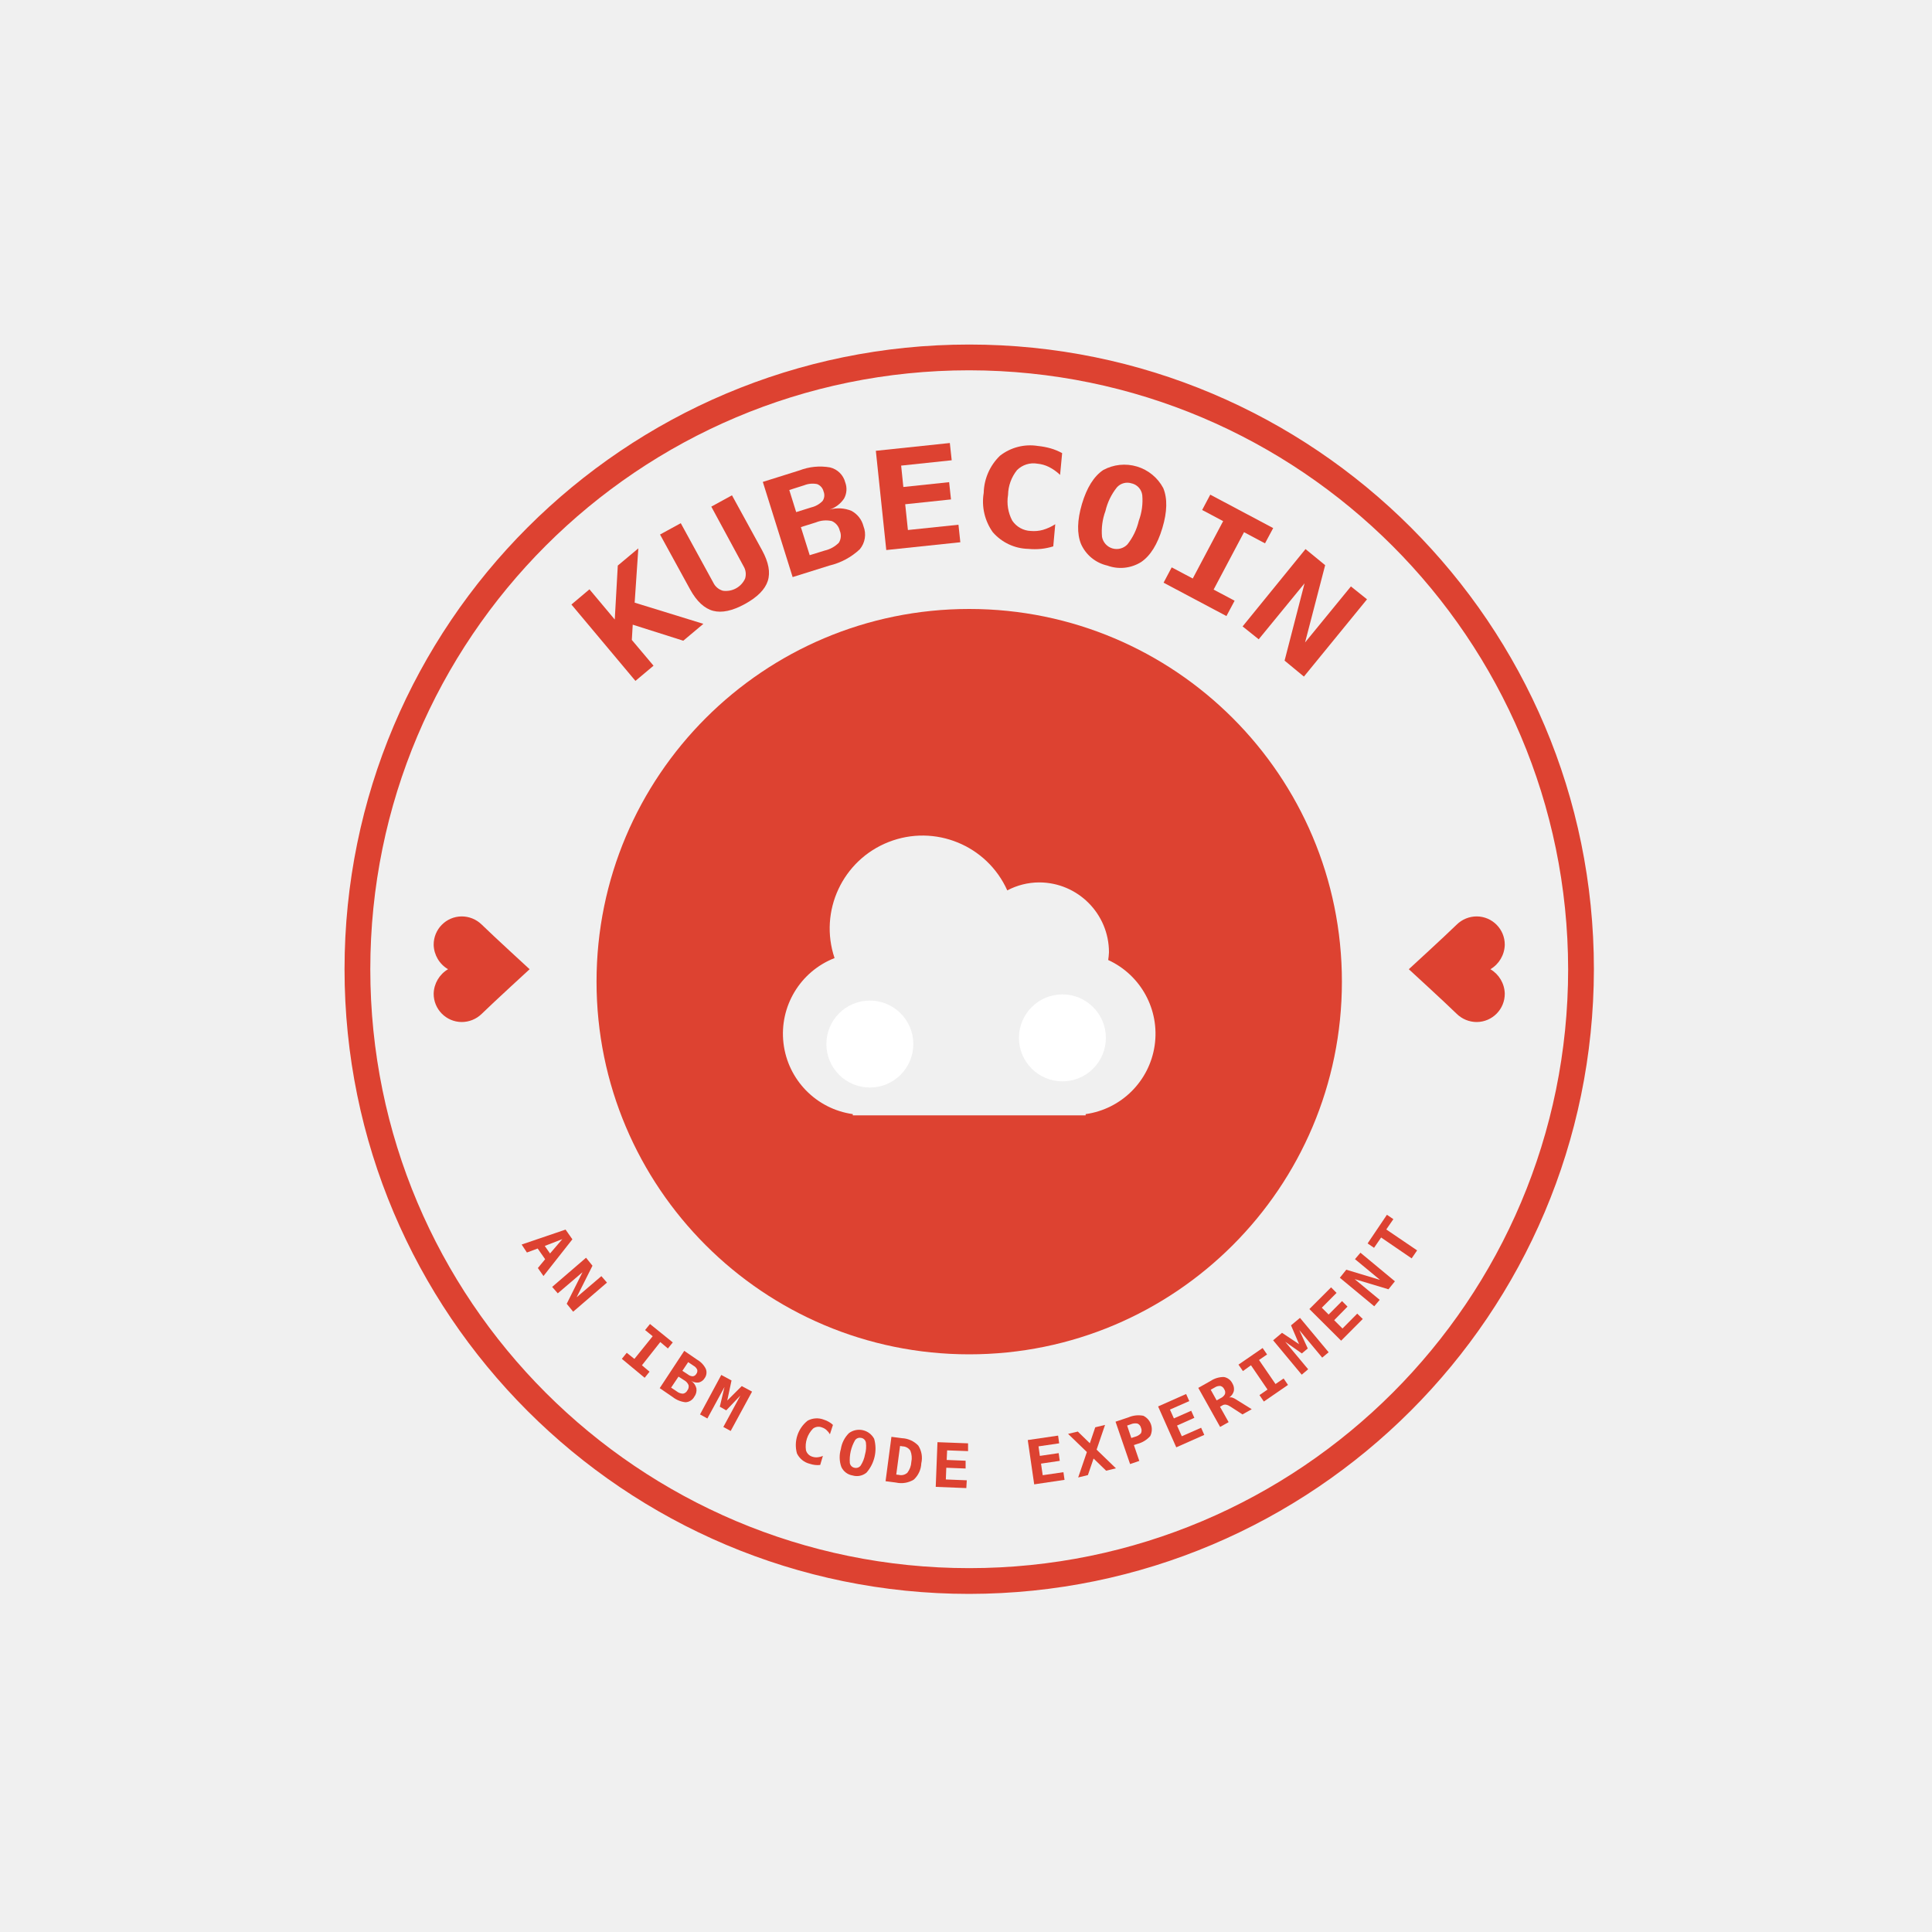
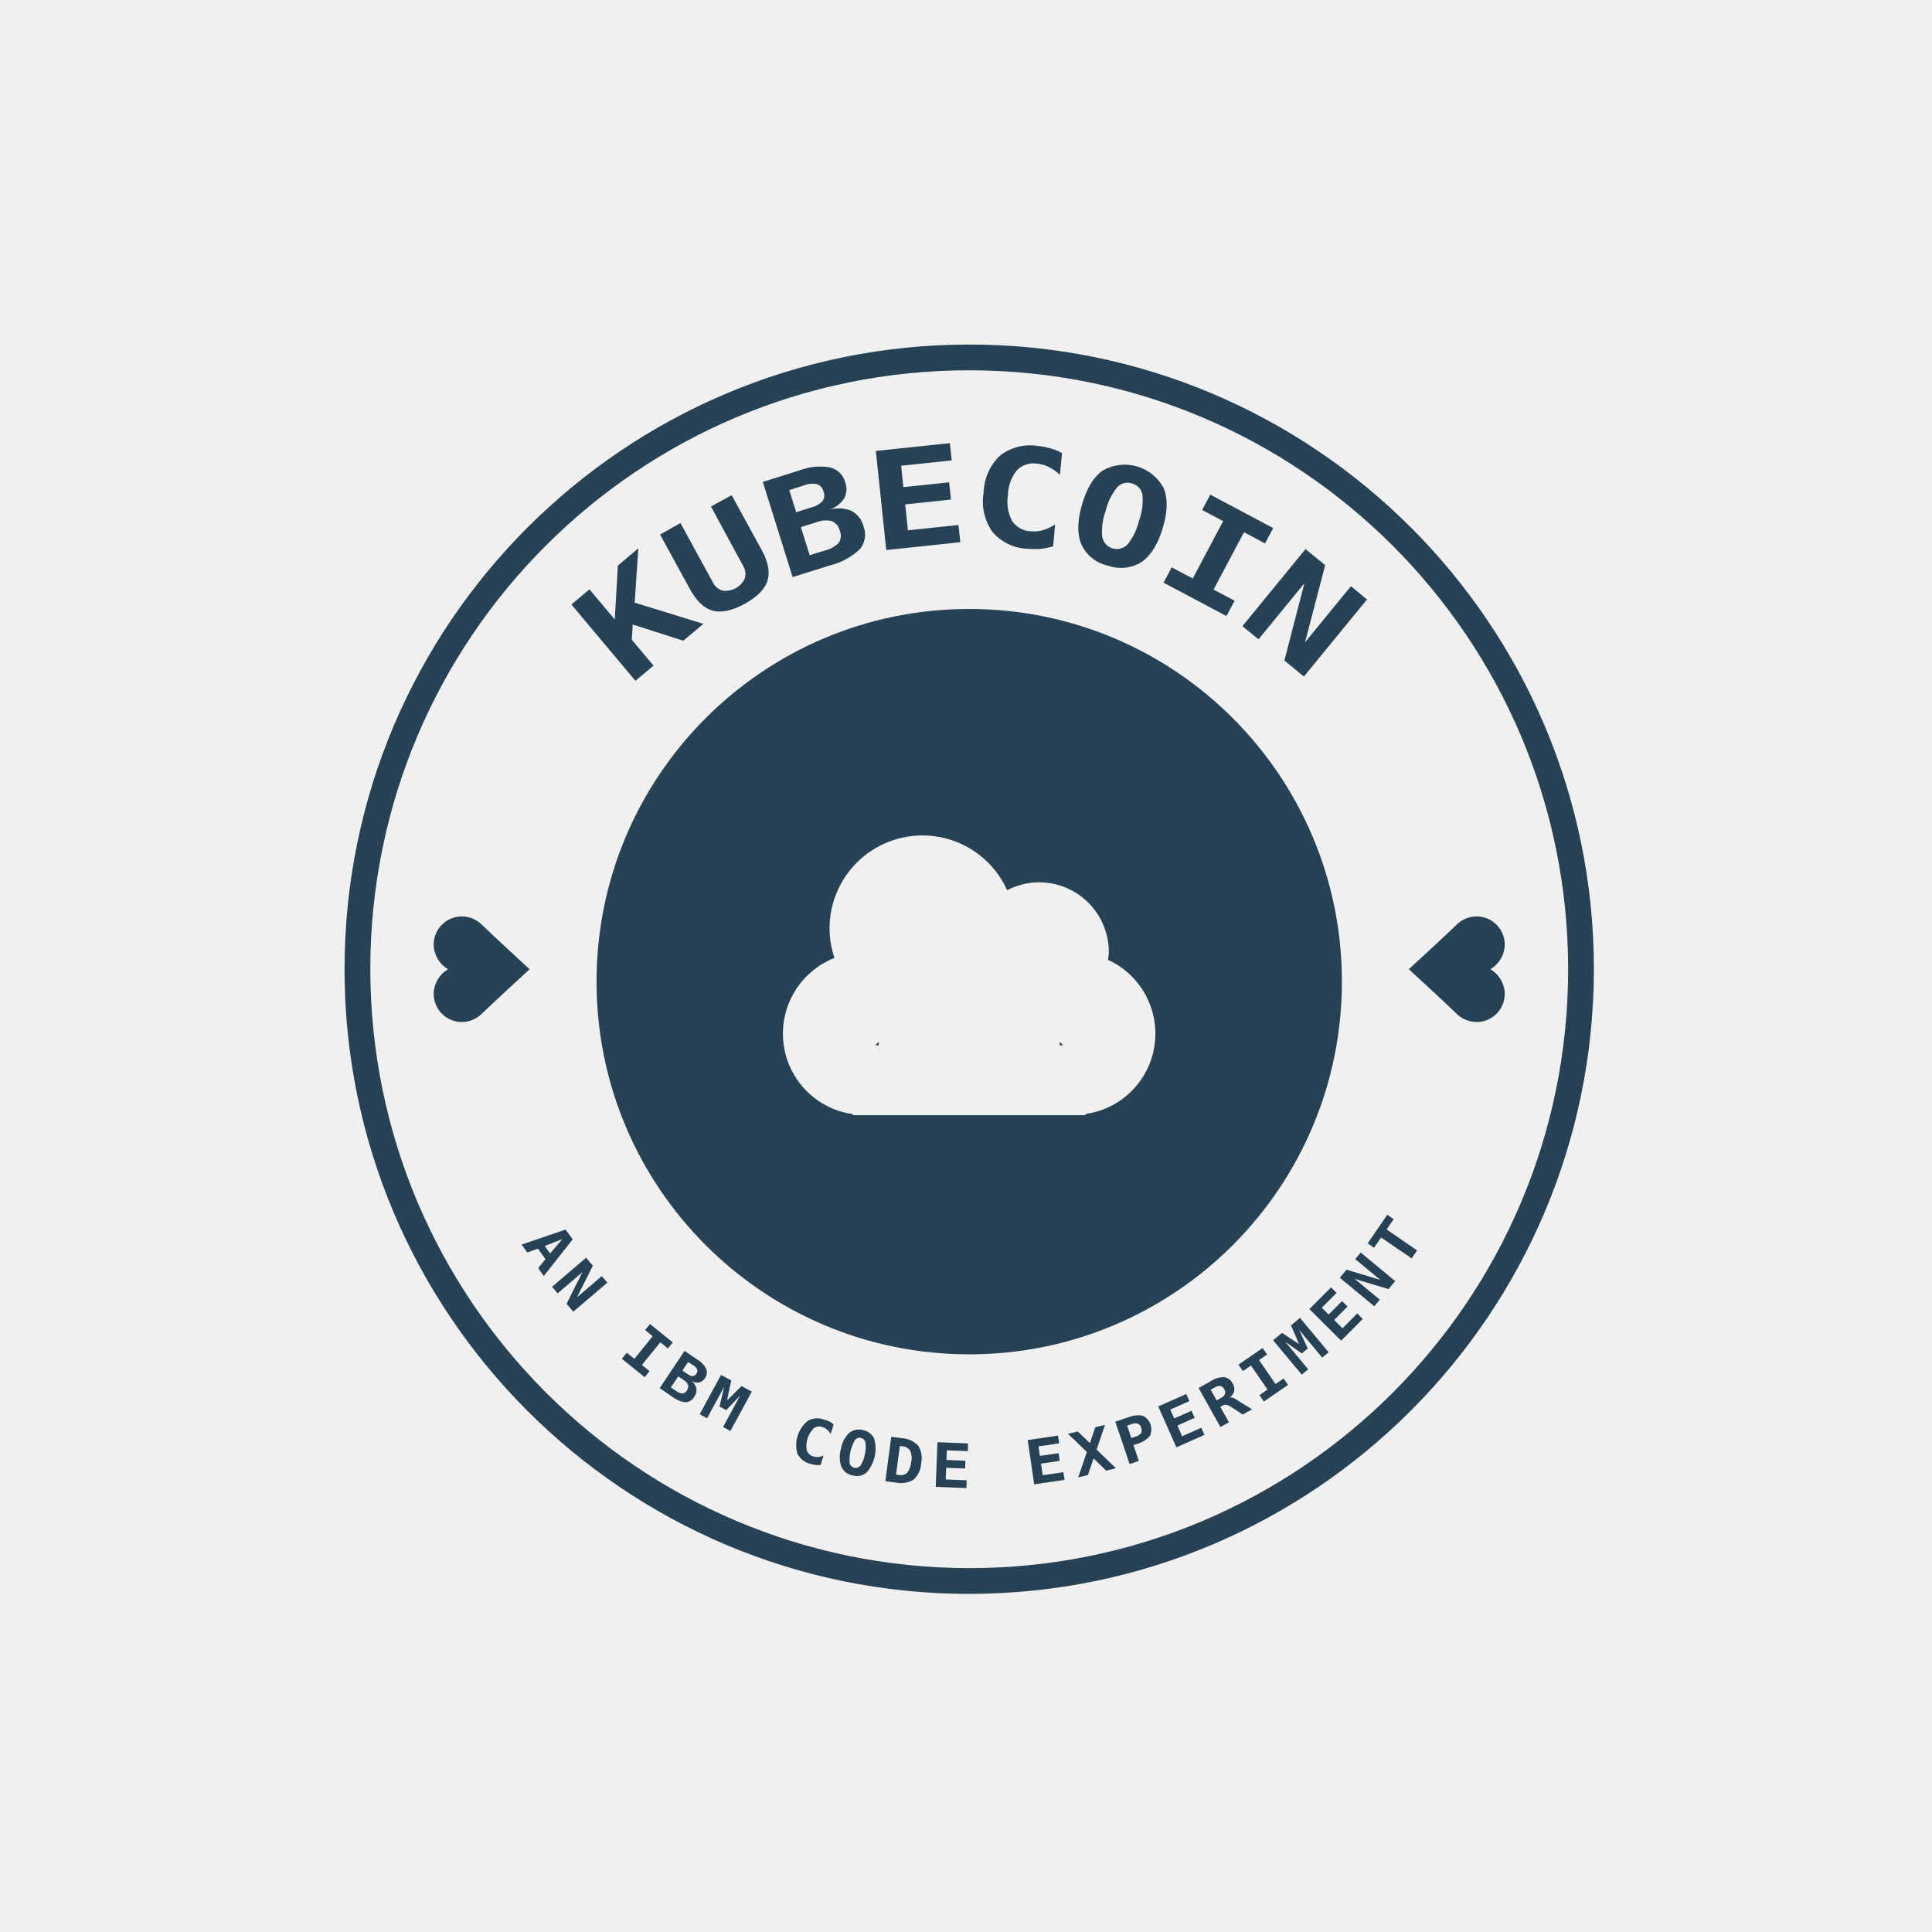
<svg xmlns="http://www.w3.org/2000/svg" id="Layer_1" data-name="Layer 1" viewBox="0 0 300 300">
  <defs>
-     <style>.cls-1{fill:#dd4231;}.cls-2{fill:#fff;}</style>
+     <style>.cls-1{fill:#274255;}</style>
  </defs>
-   <path class="cls-1" d="M87.82,190.93l1.06,1.51-4.49,5.7-.87-1.24,1.13-1.37-1.16-1.66-1.67.62L81,193.25Zm-.5,1.48-2.73,1.06.82,1.17Z" />
-   <path class="cls-1" d="M91,195.3l1,1.24-2.46,4.9,3.84-3.28.87,1L89,203.68l-1-1.23,2.45-4.9-3.84,3.28-.87-1Z" />
-   <path class="cls-1" d="M100.17,206.53l.76-.94,3.54,2.86-.76.94-1.18-1L99.68,212l1.18,1-.76.94L96.56,211l.76-.94,1.19.95,2.84-3.52Z" />
-   <path class="cls-1" d="M106.25,209.76l2,1.37a3.36,3.36,0,0,1,1.35,1.43,1.5,1.5,0,0,1-.19,1.45,1.43,1.43,0,0,1-.9.66,1.71,1.71,0,0,1-1.17-.25,2,2,0,0,1,.8,1.18,1.74,1.74,0,0,1-.34,1.3,1.62,1.62,0,0,1-1.36.84,3.92,3.92,0,0,1-2-.82l-2-1.37Zm-.89,4-1.15,1.71.84.56a1.67,1.67,0,0,0,1,.38.91.91,0,0,0,.67-.49,1,1,0,0,0,.2-.84,1.53,1.53,0,0,0-.69-.76Zm1.5-2.25-.9,1.35.84.55a1.28,1.28,0,0,0,.78.3.71.71,0,0,0,.54-.37.74.74,0,0,0,.14-.66,1.27,1.27,0,0,0-.57-.61Z" />
-   <path class="cls-1" d="M112,213.5l1.59.86-.66,3.11,2.25-2.24,1.6.86-3.32,6.11-1.14-.62,2.65-4.89L112.77,219l-1-.57.73-3.06-2.66,4.89-1.14-.63Z" />
-   <path class="cls-1" d="M127.36,227.48a3.57,3.57,0,0,1-.8,0,4.08,4.08,0,0,1-.81-.18,3,3,0,0,1-2-1.61,4.84,4.84,0,0,1,1.66-5.09,3,3,0,0,1,2.53-.15,3.59,3.59,0,0,1,.77.34,2.72,2.72,0,0,1,.63.47l-.47,1.45a2.91,2.91,0,0,0-.57-.69,1.92,1.92,0,0,0-.67-.37,1.4,1.4,0,0,0-1.38.18,3.93,3.93,0,0,0-1.1,3.37,1.45,1.45,0,0,0,1,1,2,2,0,0,0,.76.09,2.78,2.78,0,0,0,.87-.22Z" />
-   <path class="cls-1" d="M130.57,225a4.4,4.4,0,0,1,1.26-2.47,2.65,2.65,0,0,1,3.91.89,5.66,5.66,0,0,1-1.19,5.25,2.35,2.35,0,0,1-2.16.44,2.32,2.32,0,0,1-1.75-1.33A4.48,4.48,0,0,1,130.57,225Zm3.14-1.72a.89.89,0,0,0-.94.36,6.19,6.19,0,0,0-.81,3.53.9.9,0,0,0,.7.74.92.92,0,0,0,1-.36,4.72,4.72,0,0,0,.66-1.7,4.63,4.63,0,0,0,.14-1.83A.89.89,0,0,0,133.71,223.27Z" />
-   <path class="cls-1" d="M138.42,223.11l1.61.21a3.74,3.74,0,0,1,2.57,1.16,3.59,3.59,0,0,1,.46,2.74,3.65,3.65,0,0,1-1.16,2.53,3.74,3.74,0,0,1-2.78.46l-1.61-.21Zm1.34,1.42-.59,4.44.41.05a1.44,1.44,0,0,0,1.32-.34,3,3,0,0,0,.61-1.67,3,3,0,0,0-.15-1.75,1.48,1.48,0,0,0-1.2-.67Z" />
-   <path class="cls-1" d="M150.05,231.07l-4.75-.19.27-6.94,4.75.18,0,1.21-3.25-.12L147,226.7l2.94.12,0,1.21-3-.12-.07,1.82,3.25.13Z" />
-   <path class="cls-1" d="M165.3,229.79l-4.71.7-1-6.88,4.71-.69.17,1.2-3.21.47.21,1.48,2.92-.43.17,1.2-2.91.43.26,1.8,3.22-.47Z" />
-   <path class="cls-1" d="M173.28,228l-1.52.37-1.95-1.89-.88,2.57-1.51.37,1.35-3.95-2.92-2.82,1.51-.36,1.87,1.82.84-2.48,1.52-.37-1.31,3.84Z" />
-   <path class="cls-1" d="M173.22,220.76l2-.67a3.94,3.94,0,0,1,2.32-.25,2.35,2.35,0,0,1,1.07,3.15,4,4,0,0,1-2,1.22l-.54.18.84,2.46-1.43.49Zm1.8.6.65,1.93.59-.19a1.82,1.82,0,0,0,.91-.55,1,1,0,0,0,0-.85.92.92,0,0,0-.54-.65,1.77,1.77,0,0,0-1.06.12Z" />
-   <path class="cls-1" d="M187,222.81l-4.35,1.93-2.82-6.35,4.35-1.93.49,1.1-3,1.32.61,1.37,2.69-1.19.49,1.1-2.69,1.2.74,1.66,3-1.32Z" />
-   <path class="cls-1" d="M190.87,217a.82.82,0,0,1,.44,0,2.3,2.3,0,0,1,.64.32l2.42,1.5-1.44.81-1.66-1.08-.2-.13c-.49-.32-.89-.4-1.21-.22l-.42.24,1.34,2.39-1.32.74-3.39-6.06,1.9-1.07a3.7,3.7,0,0,1,2.08-.62,1.82,1.82,0,0,1,1.32,1,1.67,1.67,0,0,1,.22,1.18A1.72,1.72,0,0,1,190.87,217ZM188,215.8l.92,1.65.63-.35a1.38,1.38,0,0,0,.66-.62.86.86,0,0,0-.12-.77.86.86,0,0,0-.59-.5,1.42,1.42,0,0,0-.88.24Z" />
-   <path class="cls-1" d="M193,212.9l-.69-1,3.75-2.58.69,1-1.25.86,2.56,3.73,1.26-.86.68,1-3.75,2.58-.68-1,1.25-.86L194.25,212Z" />
-   <path class="cls-1" d="M197.69,208.12l1.38-1.16,2.65,1.76-1.25-2.92,1.39-1.16,4.45,5.34-1,.83-3.56-4.28,1.32,2.86-.92.77-2.58-1.81,3.56,4.27-1,.84Z" />
-   <path class="cls-1" d="M211.61,204.81l-3.36,3.37-4.93-4.91,3.37-3.37.85.86-2.29,2.3,1.06,1.06,2.08-2.09.85.86L207.17,205l1.29,1.29,2.29-2.31Z" />
-   <path class="cls-1" d="M208.05,198.41l1-1.25,5.24,1.58-3.89-3.22.85-1,5.35,4.44-1,1.24-5.25-1.58,3.89,3.22-.85,1Z" />
-   <path class="cls-1" d="M220.05,194.16l-.85,1.24-4.74-3.24-1.1,1.6-1-.68,3-4.45,1,.68-1.1,1.6Z" />
-   <path class="cls-1" d="M88.73,93.87l2.8-2.36,3.93,4.69.47-8.38,3.19-2.67-.57,8.43,10.67,3.29-3.12,2.62L98.25,97l-.14,2.37,3.37,4-2.81,2.36Z" />
-   <path class="cls-1" d="M107.17,91.54,102.49,83l3.22-1.76,5.05,9.23a2.37,2.37,0,0,0,1.49,1.26,3.28,3.28,0,0,0,3.45-1.89,2.36,2.36,0,0,0-.25-1.93l-5-9.24,3.21-1.76,4.69,8.56c1,1.84,1.3,3.42.87,4.74s-1.6,2.51-3.55,3.58-3.59,1.41-4.93,1.06S108.18,93.38,107.17,91.54Z" />
-   <path class="cls-1" d="M118.45,74.83l5.7-1.79a8.89,8.89,0,0,1,4.74-.46,3.21,3.21,0,0,1,2.36,2.33,3,3,0,0,1-.18,2.5,4.35,4.35,0,0,1-2.28,1.73,5.17,5.17,0,0,1,3.41.18,3.73,3.73,0,0,1,1.88,2.39,3.55,3.55,0,0,1-.57,3.58,10.42,10.42,0,0,1-4.72,2.53l-5.71,1.79Zm4.11,1.26,1.07,3.43,2.33-.73a3.59,3.59,0,0,0,1.77-1,1.56,1.56,0,0,0,.15-1.48,1.61,1.61,0,0,0-1-1.14,3.53,3.53,0,0,0-2,.18Zm1.8,5.76,1.37,4.36,2.33-.72a4.52,4.52,0,0,0,2.19-1.21,2,2,0,0,0,.15-1.87,2.13,2.13,0,0,0-1.24-1.5,4.12,4.12,0,0,0-2.47.21Z" />
-   <path class="cls-1" d="M149.12,84.2l-11.5,1.21L136,70l11.49-1.21.29,2.68-7.85.83.34,3.32,7.11-.75.29,2.68-7.11.75.42,4,7.85-.82Z" />
-   <path class="cls-1" d="M163.55,84.84a9.81,9.81,0,0,1-1.88.39,10.51,10.51,0,0,1-2,0,7.52,7.52,0,0,1-5.51-2.59,8.2,8.2,0,0,1-1.41-6.11,8.3,8.3,0,0,1,2.52-5.76,7.61,7.61,0,0,1,5.9-1.52,11.42,11.42,0,0,1,2,.38,8.67,8.67,0,0,1,1.76.73l-.32,3.38a7.3,7.3,0,0,0-1.73-1.23,5.11,5.11,0,0,0-1.79-.51A3.61,3.61,0,0,0,157.92,73a6.35,6.35,0,0,0-1.39,3.84,6.33,6.33,0,0,0,.65,4,3.63,3.63,0,0,0,2.9,1.61,5.31,5.31,0,0,0,1.86-.17,7.37,7.37,0,0,0,1.92-.88Z" />
-   <path class="cls-1" d="M168,78.27q1.13-3.81,3.3-5.28a6.85,6.85,0,0,1,9.33,2.8q1,2.42-.14,6.21c-.76,2.53-1.85,4.29-3.29,5.27a6,6,0,0,1-5.26.55,5.88,5.88,0,0,1-4.08-3.35Q166.89,82.06,168,78.27Zm7.75-3.2a2.16,2.16,0,0,0-2.32.61,9.25,9.25,0,0,0-1.78,3.68,9.17,9.17,0,0,0-.53,4,2.31,2.31,0,0,0,3.94,1.18,9.28,9.28,0,0,0,1.77-3.67,9.11,9.11,0,0,0,.54-4A2.16,2.16,0,0,0,175.78,75.07Z" />
-   <path class="cls-1" d="M186.67,79.19l1.26-2.38L197.7,82l-1.27,2.37-3.26-1.73-4.72,8.91,3.26,1.73-1.27,2.38-9.76-5.18,1.26-2.38,3.27,1.73,4.72-8.91Z" />
-   <path class="cls-1" d="M202.72,85.26l3.05,2.5-3.12,12,7.12-8.7,2.5,2-9.8,12-3-2.48,3.1-12-7.12,8.69-2.5-2Z" />
-   <path class="cls-1" d="M150.5,247.5a97,97,0,1,1,97-97A97.1,97.1,0,0,1,150.5,247.5Zm0-190a93,93,0,1,0,93,93A93.11,93.11,0,0,0,150.5,57.5Z" />
-   <path class="cls-1" d="M67.34,146.72a4.54,4.54,0,0,0,2.23,3.78,4.54,4.54,0,0,0-2.23,3.78,4.38,4.38,0,0,0,4.34,4.42,4.44,4.44,0,0,0,3.11-1.26c1.82-1.78,7.45-6.94,7.45-6.94s-5.63-5.16-7.45-6.94a4.44,4.44,0,0,0-3.11-1.26A4.38,4.38,0,0,0,67.34,146.72Z" />
-   <path class="cls-1" d="M233.66,146.72a4.54,4.54,0,0,1-2.23,3.78,4.54,4.54,0,0,1,2.23,3.78,4.38,4.38,0,0,1-4.34,4.42,4.44,4.44,0,0,1-3.11-1.26c-1.82-1.78-7.45-6.94-7.45-6.94s5.63-5.16,7.45-6.94a4.44,4.44,0,0,1,3.11-1.26A4.38,4.38,0,0,1,233.66,146.72Z" />
+   <path class="cls-1" d="M247.5,150.5a97,97,0,1,0-97,97A97.1,97.1,0,0,0,247.5,150.5Zm-190,0a93,93,0,1,1,93,93A93.11,93.11,0,0,1,57.5,150.5Z" />
+   <path class="cls-1" d="M87.82,190.93,81,193.25l.87,1.24,1.67-.61,1.16,1.65-1.13,1.37.87,1.24,4.49-5.7Zm-2.41,3.71-.82-1.17,2.73-1.06Z" />
+   <polygon class="cls-1" points="90.43 197.55 87.98 202.45 89.02 203.68 94.31 199.17 93.44 198.16 89.6 201.44 92.06 196.54 91.01 195.3 85.72 199.81 86.59 200.83 90.43 197.55" />
+   <polygon class="cls-1" points="103.71 209.39 104.47 208.45 100.93 205.59 100.17 206.53 101.35 207.48 98.51 211 97.32 210.05 96.56 210.99 100.1 213.85 100.86 212.91 99.68 211.95 102.53 208.43 103.71 209.39" />
+   <path class="cls-1" d="M108.56,214.67a1.43,1.43,0,0,0,.9-.66,1.5,1.5,0,0,0,.19-1.45,3.36,3.36,0,0,0-1.35-1.43l-2-1.37-3.86,5.79,2,1.37a3.92,3.92,0,0,0,2,.82,1.62,1.62,0,0,0,1.36-.84,1.74,1.74,0,0,0,.34-1.3,2,2,0,0,0-.8-1.18A1.71,1.71,0,0,0,108.56,214.67Zm-1.88,1.22a.91.91,0,0,1-.67.49,1.67,1.67,0,0,1-1-.38l-.84-.56,1.15-1.71.83.56a1.53,1.53,0,0,1,.69.76A1,1,0,0,1,106.68,215.89Zm1.44-2.58a.71.71,0,0,1-.54.37,1.28,1.28,0,0,1-.78-.3l-.84-.56.9-1.34.83.56a1.27,1.27,0,0,1,.57.61A.74.74,0,0,1,108.12,213.31Z" />
+   <polygon class="cls-1" points="116.74 216.09 115.14 215.23 112.89 217.47 113.55 214.36 111.96 213.5 108.65 219.6 109.79 220.23 112.45 215.34 111.72 218.4 112.77 218.97 114.93 216.69 112.28 221.58 113.42 222.2 116.74 216.09" />
+   <path class="cls-1" d="M128,220.45a3,3,0,0,0-2.53.15,4.84,4.84,0,0,0-1.66,5.09,3,3,0,0,0,2,1.61,4.08,4.08,0,0,0,.81.18,3.57,3.57,0,0,0,.8,0l.47-1.46a2.78,2.78,0,0,1-.87.22,2,2,0,0,1-.76-.09,1.45,1.45,0,0,1-1-1,3.93,3.93,0,0,1,1.1-3.37,1.4,1.4,0,0,1,1.38-.18,1.92,1.92,0,0,1,.67.37,2.91,2.91,0,0,1,.57.69l.47-1.45a2.72,2.72,0,0,0-.63-.47A3.59,3.59,0,0,0,128,220.45Z" />
+   <path class="cls-1" d="M134,222.07a2.34,2.34,0,0,0-2.16.45,4.4,4.4,0,0,0-1.26,2.47,4.48,4.48,0,0,0,.07,2.78,2.32,2.32,0,0,0,1.75,1.33,2.35,2.35,0,0,0,2.16-.44,5.66,5.66,0,0,0,1.19-5.25A2.33,2.33,0,0,0,134,222.07Zm.29,3.77a4.72,4.72,0,0,1-.66,1.7.92.92,0,0,1-1,.36.9.9,0,0,1-.7-.74,6.19,6.19,0,0,1,.81-3.53.92.92,0,0,1,1.65.38A4.63,4.63,0,0,1,134.28,225.84Z" />
+   <path class="cls-1" d="M140,223.32l-1.61-.21-.91,6.89,1.61.21a3.74,3.74,0,0,0,2.78-.46,3.65,3.65,0,0,0,1.16-2.53,3.59,3.59,0,0,0-.46-2.74A3.74,3.74,0,0,0,140,223.32Zm1.48,3.69a3,3,0,0,1-.61,1.67,1.44,1.44,0,0,1-1.32.34l-.41-.05.59-4.44.4.06a1.48,1.48,0,0,1,1.2.67A3,3,0,0,1,141.51,227Z" />
+   <polygon class="cls-1" points="145.3 230.88 150.06 231.07 150.1 229.86 146.85 229.73 146.92 227.91 149.87 228.03 149.91 226.82 146.97 226.7 147.03 225.21 150.28 225.33 150.32 224.13 145.57 223.94 145.3 230.88" />
+   <polygon class="cls-1" points="161.91 229.07 161.64 227.27 164.55 226.84 164.38 225.65 161.47 226.07 161.25 224.59 164.46 224.12 164.29 222.92 159.58 223.61 160.59 230.49 165.3 229.79 165.12 228.6 161.91 229.07" />
+   <polygon class="cls-1" points="171.59 221.25 170.07 221.62 169.24 224.1 167.36 222.28 165.84 222.64 168.77 225.46 167.42 229.41 168.93 229.04 169.81 226.47 171.76 228.36 173.28 227.99 170.28 225.09 171.59 221.25" />
+   <path class="cls-1" d="M177.5,219.84a3.94,3.94,0,0,0-2.32.25l-2,.67,2.23,6.58,1.43-.49-.84-2.46.54-.18a4,4,0,0,0,2-1.22,2.35,2.35,0,0,0-1.07-3.15Zm-.33,2.71a1.82,1.82,0,0,1-.91.55l-.59.19-.65-1.93.58-.19a1.77,1.77,0,0,1,1.06-.12.92.92,0,0,1,.54.65A1,1,0,0,1,177.17,222.55Z" />
+   <polygon class="cls-1" points="183.56 223.02 182.82 221.36 185.51 220.16 185.02 219.06 182.33 220.25 181.72 218.88 184.69 217.56 184.2 216.46 179.85 218.39 182.67 224.74 187.02 222.81 186.53 221.7 183.56 223.02" />
+   <path class="cls-1" d="M192,217.34a2.3,2.3,0,0,0-.64-.32.82.82,0,0,0-.44,0,1.72,1.72,0,0,0,.72-1,1.67,1.67,0,0,0-.22-1.18,1.82,1.82,0,0,0-1.32-1,3.7,3.7,0,0,0-2.08.62l-1.9,1.07,3.39,6.06,1.32-.74-1.34-2.39.42-.24c.32-.18.72-.1,1.21.22l.2.13,1.66,1.08,1.44-.81Zm-3.38-1.89a1.42,1.42,0,0,1,.88-.24.86.86,0,0,1,.59.5.86.86,0,0,1,.12.77,1.38,1.38,0,0,1-.66.62l-.63.35L188,215.8Z" />
+   <polygon class="cls-1" points="196.06 209.32 192.31 211.9 193 212.9 194.25 212.04 196.82 215.77 195.57 216.63 196.25 217.63 200 215.05 199.32 214.05 198.06 214.91 195.5 211.18 196.75 210.32 196.06 209.32" />
+   <polygon class="cls-1" points="197.69 208.12 202.14 213.46 203.13 212.62 199.57 208.35 202.15 210.16 203.07 209.39 201.75 206.53 205.31 210.81 206.31 209.98 201.86 204.64 200.47 205.8 201.72 208.72 199.07 206.97 197.69 208.12" />
+   <polygon class="cls-1" points="206.69 199.9 203.32 203.27 208.25 208.18 211.61 204.81 210.75 203.95 208.46 206.26 207.17 204.97 209.24 202.88 208.39 202.03 206.31 204.12 205.25 203.06 207.54 200.76 206.69 199.9" />
+   <polygon class="cls-1" points="210.44 195.52 214.33 198.74 209.09 197.16 208.05 198.41 213.4 202.84 214.25 201.81 210.36 198.59 215.61 200.17 216.64 198.93 211.29 194.49 210.44 195.52" />
+   <polygon class="cls-1" points="216.41 189.31 215.41 188.63 212.37 193.08 213.36 193.75 214.46 192.16 219.2 195.4 220.05 194.16 215.31 190.91 216.41 189.31" />
+   <polygon class="cls-1" points="101.48 103.36 98.11 99.35 98.25 96.98 106.1 99.49 109.22 96.87 98.55 93.58 99.12 85.15 95.94 87.82 95.46 96.2 91.53 91.51 88.73 93.87 98.67 105.72 101.48 103.36" />
+   <path class="cls-1" d="M107.17,91.54q1.52,2.76,3.52,3.29c1.34.35,3,0,4.93-1.06s3.13-2.26,3.55-3.58.13-2.9-.87-4.74l-4.69-8.56-3.21,1.76,5,9.24a2.36,2.36,0,0,1,.25,1.93,3.28,3.28,0,0,1-3.45,1.89,2.37,2.37,0,0,1-1.49-1.26l-5.05-9.23L102.49,83Z" />
+   <path class="cls-1" d="M123.08,89.61l5.71-1.79a10.42,10.42,0,0,0,4.72-2.53,3.55,3.55,0,0,0,.57-3.58,3.73,3.73,0,0,0-1.88-2.39,5.17,5.17,0,0,0-3.41-.18,4.35,4.35,0,0,0,2.28-1.73,3,3,0,0,0,.18-2.5,3.21,3.21,0,0,0-2.36-2.33,8.89,8.89,0,0,0-4.74.46l-5.7,1.79Zm6.08-8.7a2.13,2.13,0,0,1,1.24,1.5,2,2,0,0,1-.15,1.87,4.52,4.52,0,0,1-2.19,1.21l-2.33.72-1.37-4.36,2.33-.73A4.12,4.12,0,0,1,129.16,80.91Zm-4.28-5.55a3.53,3.53,0,0,1,2-.18,1.61,1.61,0,0,1,1,1.14,1.56,1.56,0,0,1-.15,1.48,3.59,3.59,0,0,1-1.77,1l-2.33.73-1.07-3.43Z" />
+   <polygon class="cls-1" points="137.62 85.41 149.12 84.19 148.83 81.52 140.98 82.34 140.56 78.32 147.67 77.57 147.38 74.89 140.27 75.64 139.93 72.32 147.78 71.49 147.5 68.81 136 70.02 137.62 85.41" />
+   <path class="cls-1" d="M159.65,85.22a10.51,10.51,0,0,0,2,0,9.81,9.81,0,0,0,1.88-.39l.31-3.38a7.37,7.37,0,0,1-1.92.88,5.31,5.31,0,0,1-1.86.17,3.63,3.63,0,0,1-2.9-1.61,6.33,6.33,0,0,1-.65-4A6.35,6.35,0,0,1,157.92,73,3.61,3.61,0,0,1,161.07,72a5.11,5.11,0,0,1,1.79.51,7.3,7.3,0,0,1,1.73,1.23l.32-3.38a8.14,8.14,0,0,0-1.76-.73,11.42,11.42,0,0,0-2-.38,7.61,7.61,0,0,0-5.9,1.52,8.3,8.3,0,0,0-2.52,5.76,8.2,8.2,0,0,0,1.41,6.11A7.52,7.52,0,0,0,159.65,85.22Z" />
+   <path class="cls-1" d="M171.33,73q-2.18,1.47-3.3,5.28t-.14,6.2A5.88,5.88,0,0,0,172,87.82a6,6,0,0,0,5.26-.55c1.44-1,2.53-2.74,3.29-5.27s.81-4.6.14-6.21a6.85,6.85,0,0,0-9.33-2.8Zm4.45,2.08a2.16,2.16,0,0,1,1.62,1.79,9.11,9.11,0,0,1-.54,4,9.28,9.28,0,0,1-1.77,3.67,2.31,2.31,0,0,1-3.94-1.18,9.17,9.17,0,0,1,.53-4,9.25,9.25,0,0,1,1.78-3.68A2.16,2.16,0,0,1,175.78,75.07Z" />
+   <polygon class="cls-1" points="186.67 79.19 189.93 80.92 185.21 89.83 181.94 88.1 180.68 90.48 190.44 95.66 191.71 93.28 188.44 91.55 193.17 82.64 196.43 84.38 197.7 82 187.93 76.81 186.67 79.19" />
+   <polygon class="cls-1" points="205.77 87.76 202.72 85.26 192.92 97.23 195.42 99.27 202.54 90.58 199.44 102.57 202.47 105.05 212.27 93.08 209.77 91.03 202.65 99.73 205.77 87.76" />
+   <path class="cls-1" d="M71.68,158.7a4.44,4.44,0,0,0,3.11-1.26c1.82-1.78,7.45-6.94,7.45-6.94s-5.63-5.16-7.45-6.94a4.44,4.44,0,0,0-3.11-1.26,4.38,4.38,0,0,0-4.34,4.42,4.54,4.54,0,0,0,2.23,3.78,4.54,4.54,0,0,0-2.23,3.78A4.38,4.38,0,0,0,71.68,158.7Z" />
+   <path class="cls-1" d="M231.43,150.5a4.54,4.54,0,0,0,2.23-3.78,4.38,4.38,0,0,0-4.34-4.42,4.44,4.44,0,0,0-3.11,1.26c-1.82,1.78-7.45,6.94-7.45,6.94s5.63,5.16,7.45,6.94a4.44,4.44,0,0,0,3.11,1.26,4.38,4.38,0,0,0,4.34-4.42A4.54,4.54,0,0,0,231.43,150.5Z" />
  <polygon class="cls-1" points="164.55 162.31 165.09 162.31 164.55 161.77 164.55 162.31" />
-   <polygon class="cls-1" points="136.45 162.31 136.45 161.77 135.91 162.31 136.45 162.31" />
-   <path class="cls-1" d="M150.5,94.56a57.87,57.87,0,1,0,57.87,57.87A57.87,57.87,0,0,0,150.5,94.56ZM168.58,173v.19H132.42V173a12.61,12.61,0,0,1-2.83-24.23,14.42,14.42,0,0,1,26.82-10.51,10.67,10.67,0,0,1,4.94-1.24,10.85,10.85,0,0,1,10.85,10.85,11.89,11.89,0,0,1-.12,1.2,12.6,12.6,0,0,1-3.5,23.93Z" />
-   <circle class="cls-2" cx="164.97" cy="161.16" r="6.75" />
-   <circle class="cls-2" cx="135.07" cy="162.12" r="6.75" />
+   <polygon class="cls-1" points="135.91 162.31 136.45 162.31 136.45 161.77 135.91 162.31" />
+   <path class="cls-1" d="M150.5,210.3a57.87,57.87,0,1,0-57.87-57.87A57.87,57.87,0,0,0,150.5,210.3Zm-28.93-49.79a12.64,12.64,0,0,1,8-11.76,14.42,14.42,0,0,1,26.82-10.51,10.67,10.67,0,0,1,4.94-1.24,10.85,10.85,0,0,1,10.85,10.85,11.89,11.89,0,0,1-.12,1.2,12.6,12.6,0,0,1-3.5,23.93v.19H132.42V173A12.61,12.61,0,0,1,121.57,160.51Z" />
</svg>
